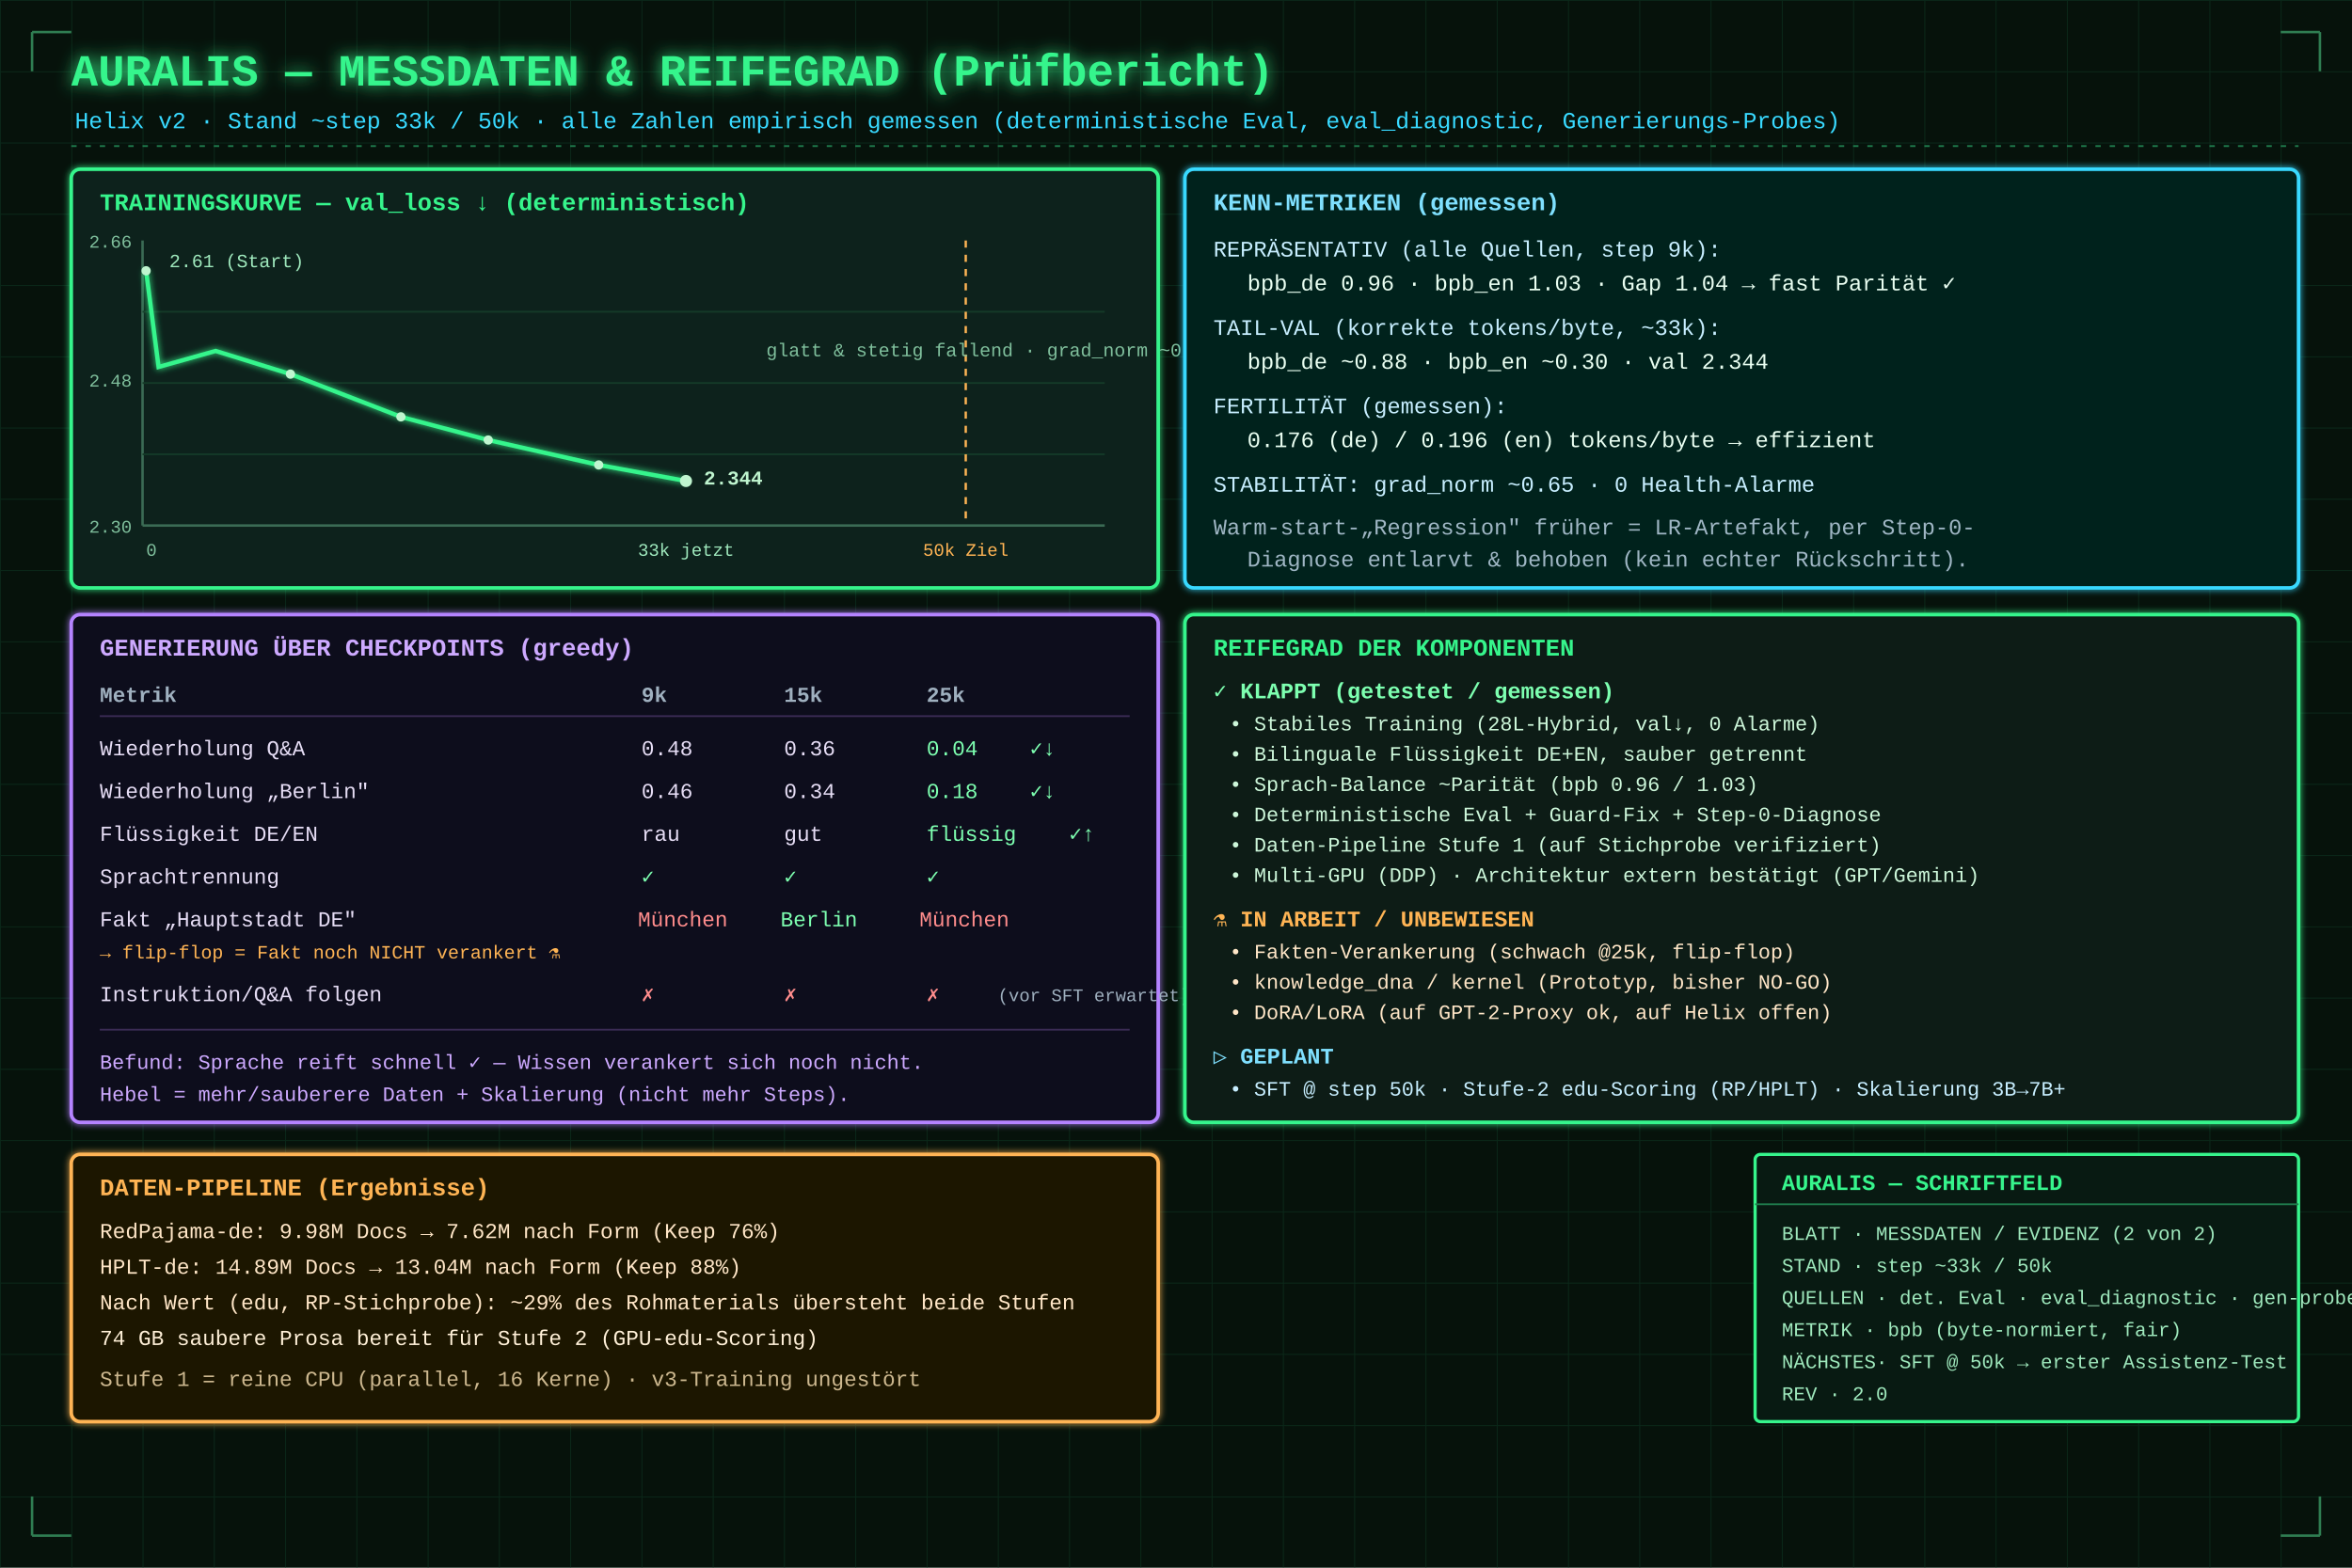
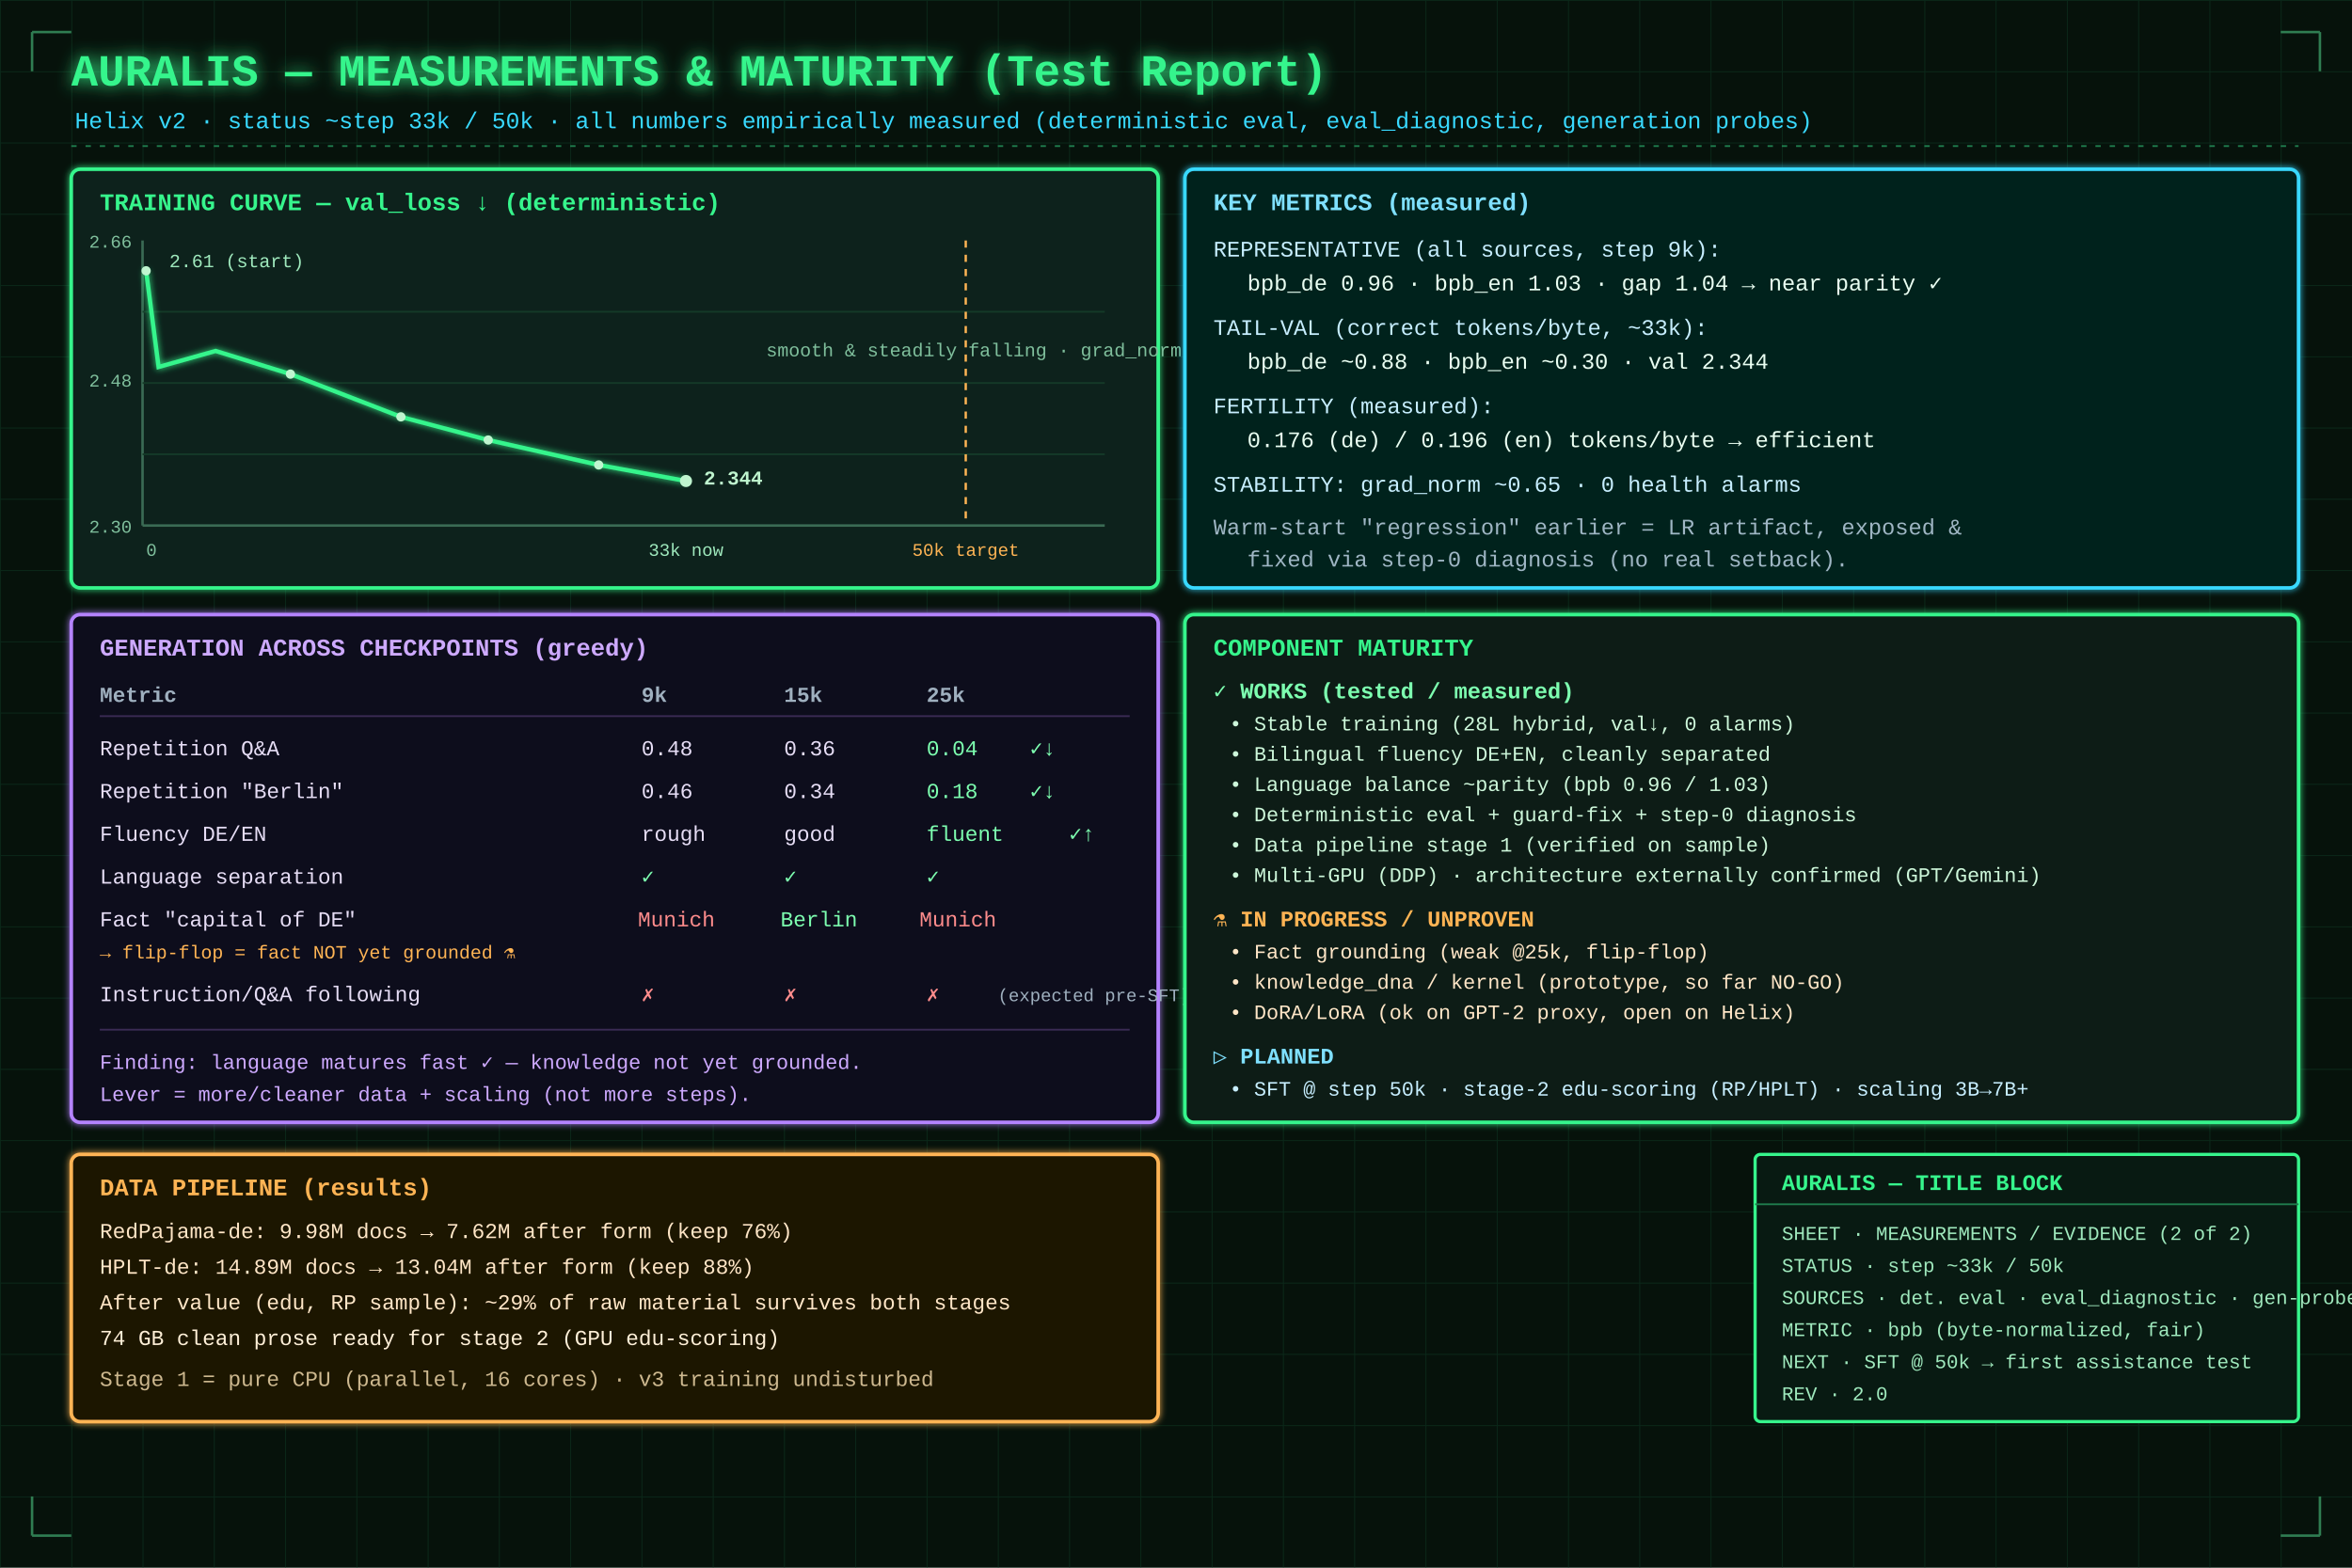
<svg xmlns="http://www.w3.org/2000/svg" viewBox="0 0 1320 880" font-family="Consolas, 'Courier New', monospace">
  <defs>
    <filter id="g" x="-40%" y="-40%" width="180%" height="180%">
      <feGaussianBlur stdDeviation="2.1" result="b" />
      <feMerge>
        <feMergeNode in="b" />
        <feMergeNode in="SourceGraphic" />
      </feMerge>
    </filter>
    <filter id="bg2" x="-60%" y="-60%" width="220%" height="220%">
      <feGaussianBlur stdDeviation="4.5" result="b" />
      <feMerge>
        <feMergeNode in="b" />
        <feMergeNode in="SourceGraphic" />
      </feMerge>
    </filter>
    <pattern id="grid" width="40" height="40" patternUnits="userSpaceOnUse">
      <path d="M40 0 H0 V40" fill="none" stroke="#0e3b25" stroke-width="1" opacity="0.5" />
    </pattern>
    <marker id="ag" markerWidth="9" markerHeight="9" refX="7" refY="3" orient="auto">
      <path d="M0,0 L8,3 L0,6 Z" fill="#36f58c" />
    </marker>
  </defs>
  <rect width="1320" height="880" fill="#06120b" />
  <rect width="1320" height="880" fill="url(#grid)" />
  <g stroke="#2f7d52" stroke-width="1.4">
    <path d="M18,18 h22 M18,18 v22" />
    <path d="M1302,18 h-22 M1302,18 v22" />
    <path d="M18,862 h22 M18,862 v-22" />
    <path d="M1302,862 h-22 M1302,862 v-22" />
  </g>
-   <text x="40" y="48" font-size="25" font-weight="700" fill="#36f58c" filter="url(#bg2)">AURALIS — MESSDATEN &amp; REIFEGRAD  (Prüfbericht)</text>
-   <text x="42" y="72" font-size="13" fill="#38d9ff">Helix v2 · Stand ~step 33k / 50k · alle Zahlen empirisch gemessen (deterministische Eval, eval_diagnostic, Generierungs-Probes)</text>
+   <text x="40" y="48" font-size="25" font-weight="700" fill="#36f58c" filter="url(#bg2)">AURALIS — MEASUREMENTS &amp; MATURITY  (Test Report)</text>
+   <text x="42" y="72" font-size="13" fill="#38d9ff">Helix v2 · status ~step 33k / 50k · all numbers empirically measured (deterministic eval, eval_diagnostic, generation probes)</text>
  <line x1="40" y1="82" x2="1290" y2="82" stroke="#1f7d4d" stroke-width="1" stroke-dasharray="3 5" />
  <rect x="40" y="95" width="610" height="235" rx="5" fill="#08231a" stroke="#36f58c" stroke-width="2" filter="url(#g)" />
-   <text x="56" y="118" font-size="13.5" font-weight="700" fill="#36f58c">TRAININGSKURVE — val_loss ↓ (deterministisch)</text>
+   <text x="56" y="118" font-size="13.5" font-weight="700" fill="#36f58c">TRAINING CURVE — val_loss ↓ (deterministic)</text>
  <line x1="80" y1="135" x2="80" y2="295" stroke="#3a6b54" stroke-width="1.4" />
  <line x1="80" y1="295" x2="620" y2="295" stroke="#3a6b54" stroke-width="1.4" />
  <line x1="80" y1="175" x2="620" y2="175" stroke="#143a28" stroke-width="1" />
  <line x1="80" y1="215" x2="620" y2="215" stroke="#143a28" stroke-width="1" />
  <line x1="80" y1="255" x2="620" y2="255" stroke="#143a28" stroke-width="1" />
  <text x="74" y="139" text-anchor="end" font-size="10" fill="#7fbf9c">2.66</text>
  <text x="74" y="299" text-anchor="end" font-size="10" fill="#7fbf9c">2.30</text>
  <text x="74" y="217" text-anchor="end" font-size="10" fill="#7fbf9c">2.48</text>
  <line x1="542" y1="135" x2="542" y2="295" stroke="#ffb454" stroke-width="1.3" stroke-dasharray="4 4" />
-   <text x="542" y="312" text-anchor="middle" font-size="10" fill="#ffb454">50k Ziel</text>
-   <text x="385" y="312" text-anchor="middle" font-size="10" fill="#9fe9bd">33k jetzt</text>
+   <text x="542" y="312" text-anchor="middle" font-size="10" fill="#ffb454">50k target</text>
+   <text x="385" y="312" text-anchor="middle" font-size="10" fill="#9fe9bd">33k now</text>
  <text x="82" y="312" font-size="10" fill="#7fbf9c">0</text>
  <polyline points="82,152 89,206 121,197 163,210 225,234 274,247 336,261 385,270" fill="none" stroke="#36f58c" stroke-width="2.4" filter="url(#g)" />
  <g fill="#bff5cf">
    <circle cx="82" cy="152" r="2.6" />
    <circle cx="163" cy="210" r="2.6" />
    <circle cx="225" cy="234" r="2.6" />
    <circle cx="274" cy="247" r="2.6" />
    <circle cx="336" cy="261" r="2.6" />
    <circle cx="385" cy="270" r="3.4" />
  </g>
  <text x="395" y="272" font-size="11" font-weight="700" fill="#bff5cf">2.344</text>
-   <text x="95" y="150" font-size="10.5" fill="#9fe9bd">2.61 (Start)</text>
-   <text x="430" y="200" font-size="10.5" fill="#7fbf9c">glatt &amp; stetig fallend · grad_norm ~0.65 · 0 Alarme</text>
+   <text x="95" y="150" font-size="10.5" fill="#9fe9bd">2.61 (start)</text>
+   <text x="430" y="200" font-size="10.5" fill="#7fbf9c">smooth &amp; steadily falling · grad_norm ~0.65 · 0 alarms</text>
  <rect x="665" y="95" width="625" height="235" rx="5" fill="#06201f" stroke="#38d9ff" stroke-width="2" filter="url(#g)" />
-   <text x="681" y="118" font-size="13.5" font-weight="700" fill="#7fe0ff">KENN-METRIKEN (gemessen)</text>
+   <text x="681" y="118" font-size="13.5" font-weight="700" fill="#7fe0ff">KEY METRICS (measured)</text>
  <text x="681" fill="#c7eeff" font-size="12.5">
-     <tspan x="681" y="144">REPRÄSENTATIV (alle Quellen, step 9k):</tspan>
-     <tspan x="700" y="163" fill="#eafff2">bpb_de 0.96 · bpb_en 1.03 · Gap 1.04  → fast Parität ✓</tspan>
-     <tspan x="681" y="188">TAIL-VAL (korrekte tokens/byte, ~33k):</tspan>
+     <tspan x="681" y="144">REPRESENTATIVE (all sources, step 9k):</tspan>
+     <tspan x="700" y="163" fill="#eafff2">bpb_de 0.96 · bpb_en 1.03 · gap 1.04  → near parity ✓</tspan>
+     <tspan x="681" y="188">TAIL-VAL (correct tokens/byte, ~33k):</tspan>
    <tspan x="700" y="207" fill="#eafff2">bpb_de ~0.88 · bpb_en ~0.30 · val 2.344</tspan>
-     <tspan x="681" y="232">FERTILITÄT (gemessen):</tspan>
-     <tspan x="700" y="251" fill="#eafff2">0.176 (de) / 0.196 (en) tokens/byte → effizient</tspan>
-     <tspan x="681" y="276">STABILITÄT: grad_norm ~0.65 · 0 Health-Alarme</tspan>
-     <tspan x="681" y="300" fill="#9fb6c4">Warm-start-„Regression" früher = LR-Artefakt, per Step-0-</tspan>
-     <tspan x="700" y="318" fill="#9fb6c4">Diagnose entlarvt &amp; behoben (kein echter Rückschritt).</tspan>
+     <tspan x="681" y="232">FERTILITY (measured):</tspan>
+     <tspan x="700" y="251" fill="#eafff2">0.176 (de) / 0.196 (en) tokens/byte → efficient</tspan>
+     <tspan x="681" y="276">STABILITY: grad_norm ~0.65 · 0 health alarms</tspan>
+     <tspan x="681" y="300" fill="#9fb6c4">Warm-start "regression" earlier = LR artifact, exposed &amp;</tspan>
+     <tspan x="700" y="318" fill="#9fb6c4">fixed via step-0 diagnosis (no real setback).</tspan>
  </text>
  <rect x="40" y="345" width="610" height="285" rx="5" fill="#10081c" stroke="#b483ff" stroke-width="2" filter="url(#g)" />
-   <text x="56" y="368" font-size="13.5" font-weight="700" fill="#cda9ff">GENERIERUNG ÜBER CHECKPOINTS (greedy)</text>
+   <text x="56" y="368" font-size="13.5" font-weight="700" fill="#cda9ff">GENERATION ACROSS CHECKPOINTS (greedy)</text>
  <text font-size="12" font-weight="700" fill="#9fb0bf">
-     <tspan x="56" y="394">Metrik</tspan>
+     <tspan x="56" y="394">Metric</tspan>
    <tspan x="360" y="394">9k</tspan>
    <tspan x="440" y="394">15k</tspan>
    <tspan x="520" y="394">25k</tspan>
  </text>
  <line x1="56" y1="402" x2="634" y2="402" stroke="#3a2b54" stroke-width="1" />
  <g font-size="12" fill="#e6ddf5">
-     <text x="56" y="424">Wiederholung Q&amp;A</text>
+     <text x="56" y="424">Repetition Q&amp;A</text>
    <text x="360" y="424">0.48</text>
    <text x="440" y="424">0.36</text>
    <text x="520" y="424" fill="#7dffb0">0.04</text>
    <text x="578" y="424" fill="#7dffb0">✓↓</text>
-     <text x="56" y="448">Wiederholung „Berlin"</text>
+     <text x="56" y="448">Repetition "Berlin"</text>
    <text x="360" y="448">0.46</text>
    <text x="440" y="448">0.34</text>
    <text x="520" y="448" fill="#7dffb0">0.18</text>
    <text x="578" y="448" fill="#7dffb0">✓↓</text>
-     <text x="56" y="472">Flüssigkeit DE/EN</text>
-     <text x="360" y="472">rau</text>
-     <text x="440" y="472">gut</text>
-     <text x="520" y="472" fill="#7dffb0">flüssig</text>
+     <text x="56" y="472">Fluency DE/EN</text>
+     <text x="360" y="472">rough</text>
+     <text x="440" y="472">good</text>
+     <text x="520" y="472" fill="#7dffb0">fluent</text>
    <text x="600" y="472" fill="#7dffb0">✓↑</text>
-     <text x="56" y="496">Sprachtrennung</text>
+     <text x="56" y="496">Language separation</text>
    <text x="360" y="496" fill="#7dffb0">✓</text>
    <text x="440" y="496" fill="#7dffb0">✓</text>
    <text x="520" y="496" fill="#7dffb0">✓</text>
-     <text x="56" y="520">Fakt „Hauptstadt DE"</text>
-     <text x="358" y="520" fill="#ff8c8c">München</text>
+     <text x="56" y="520">Fact "capital of DE"</text>
+     <text x="358" y="520" fill="#ff8c8c">Munich</text>
    <text x="438" y="520" fill="#7dffb0">Berlin</text>
-     <text x="516" y="520" fill="#ff8c8c">München</text>
-     <text x="56" y="538" font-size="10.5" fill="#ffb454">  → flip-flop = Fakt noch NICHT verankert ⚗</text>
-     <text x="56" y="562">Instruktion/Q&amp;A folgen</text>
+     <text x="516" y="520" fill="#ff8c8c">Munich</text>
+     <text x="56" y="538" font-size="10.5" fill="#ffb454">  → flip-flop = fact NOT yet grounded ⚗</text>
+     <text x="56" y="562">Instruction/Q&amp;A following</text>
    <text x="360" y="562" fill="#ff8c8c">✗</text>
    <text x="440" y="562" fill="#ff8c8c">✗</text>
    <text x="520" y="562" fill="#ff8c8c">✗</text>
-     <text x="560" y="562" font-size="10" fill="#9fb0bf">(vor SFT erwartet)</text>
+     <text x="560" y="562" font-size="10" fill="#9fb0bf">(expected pre-SFT)</text>
  </g>
  <line x1="56" y1="578" x2="634" y2="578" stroke="#3a2b54" stroke-width="1" />
-   <text x="56" y="600" font-size="11.5" fill="#cda9ff">Befund: Sprache reift schnell ✓ — Wissen verankert sich noch nicht.</text>
-   <text x="56" y="618" font-size="11.5" fill="#cda9ff">Hebel = mehr/sauberere Daten + Skalierung (nicht mehr Steps).</text>
+   <text x="56" y="600" font-size="11.5" fill="#cda9ff">Finding: language matures fast ✓ — knowledge not yet grounded.</text>
+   <text x="56" y="618" font-size="11.5" fill="#cda9ff">Lever = more/cleaner data + scaling (not more steps).</text>
  <rect x="665" y="345" width="625" height="285" rx="5" fill="#0a1a12" stroke="#36f58c" stroke-width="2" filter="url(#g)" />
-   <text x="681" y="368" font-size="13.5" font-weight="700" fill="#36f58c">REIFEGRAD DER KOMPONENTEN</text>
-   <text x="681" y="392" font-size="12.5" font-weight="700" fill="#7dffb0">✓ KLAPPT (getestet / gemessen)</text>
+   <text x="681" y="368" font-size="13.5" font-weight="700" fill="#36f58c">COMPONENT MATURITY</text>
+   <text x="681" y="392" font-size="12.5" font-weight="700" fill="#7dffb0">✓ WORKS (tested / measured)</text>
  <text x="690" fill="#cdf7da" font-size="11.5">
-     <tspan x="690" y="410">• Stabiles Training (28L-Hybrid, val↓, 0 Alarme)</tspan>
-     <tspan x="690" y="427">• Bilinguale Flüssigkeit DE+EN, sauber getrennt</tspan>
-     <tspan x="690" y="444">• Sprach-Balance ~Parität (bpb 0.96 / 1.03)</tspan>
-     <tspan x="690" y="461">• Deterministische Eval + Guard-Fix + Step-0-Diagnose</tspan>
-     <tspan x="690" y="478">• Daten-Pipeline Stufe 1 (auf Stichprobe verifiziert)</tspan>
-     <tspan x="690" y="495">• Multi-GPU (DDP) · Architektur extern bestätigt (GPT/Gemini)</tspan>
+     <tspan x="690" y="410">• Stable training (28L hybrid, val↓, 0 alarms)</tspan>
+     <tspan x="690" y="427">• Bilingual fluency DE+EN, cleanly separated</tspan>
+     <tspan x="690" y="444">• Language balance ~parity (bpb 0.96 / 1.03)</tspan>
+     <tspan x="690" y="461">• Deterministic eval + guard-fix + step-0 diagnosis</tspan>
+     <tspan x="690" y="478">• Data pipeline stage 1 (verified on sample)</tspan>
+     <tspan x="690" y="495">• Multi-GPU (DDP) · architecture externally confirmed (GPT/Gemini)</tspan>
  </text>
-   <text x="681" y="520" font-size="12.5" font-weight="700" fill="#ffb454">⚗ IN ARBEIT / UNBEWIESEN</text>
+   <text x="681" y="520" font-size="12.5" font-weight="700" fill="#ffb454">⚗ IN PROGRESS / UNPROVEN</text>
  <text x="690" fill="#ffe6c7" font-size="11.5">
-     <tspan x="690" y="538">• Fakten-Verankerung (schwach @25k, flip-flop)</tspan>
-     <tspan x="690" y="555">• knowledge_dna / kernel (Prototyp, bisher NO-GO)</tspan>
-     <tspan x="690" y="572">• DoRA/LoRA (auf GPT-2-Proxy ok, auf Helix offen)</tspan>
+     <tspan x="690" y="538">• Fact grounding (weak @25k, flip-flop)</tspan>
+     <tspan x="690" y="555">• knowledge_dna / kernel (prototype, so far NO-GO)</tspan>
+     <tspan x="690" y="572">• DoRA/LoRA (ok on GPT-2 proxy, open on Helix)</tspan>
  </text>
-   <text x="681" y="597" font-size="12.5" font-weight="700" fill="#7fe0ff">▷ GEPLANT</text>
+   <text x="681" y="597" font-size="12.5" font-weight="700" fill="#7fe0ff">▷ PLANNED</text>
  <text x="690" fill="#c7eeff" font-size="11.5">
-     <tspan x="690" y="615">• SFT @ step 50k · Stufe-2 edu-Scoring (RP/HPLT) · Skalierung 3B→7B+</tspan>
+     <tspan x="690" y="615">• SFT @ step 50k · stage-2 edu-scoring (RP/HPLT) · scaling 3B→7B+</tspan>
  </text>
  <rect x="40" y="648" width="610" height="150" rx="5" fill="#1a1405" stroke="#ffb454" stroke-width="2" filter="url(#g)" />
-   <text x="56" y="671" font-size="13.5" font-weight="700" fill="#ffb454">DATEN-PIPELINE (Ergebnisse)</text>
+   <text x="56" y="671" font-size="13.5" font-weight="700" fill="#ffb454">DATA PIPELINE (results)</text>
  <text x="56" fill="#ffe6c7" font-size="12">
-     <tspan x="56" y="695">RedPajama-de: 9.98M Docs → 7.62M nach Form (Keep 76%)</tspan>
-     <tspan x="56" y="715">HPLT-de:      14.89M Docs → 13.04M nach Form (Keep 88%)</tspan>
-     <tspan x="56" y="735">Nach Wert (edu, RP-Stichprobe): ~29% des Rohmaterials übersteht beide Stufen</tspan>
-     <tspan x="56" y="755" fill="#fff0d8">74 GB saubere Prosa bereit für Stufe 2 (GPU-edu-Scoring)</tspan>
-     <tspan x="56" y="778" fill="#cdb88f">Stufe 1 = reine CPU (parallel, 16 Kerne) · v3-Training ungestört</tspan>
+     <tspan x="56" y="695">RedPajama-de: 9.98M docs → 7.62M after form (keep 76%)</tspan>
+     <tspan x="56" y="715">HPLT-de:      14.89M docs → 13.04M after form (keep 88%)</tspan>
+     <tspan x="56" y="735">After value (edu, RP sample): ~29% of raw material survives both stages</tspan>
+     <tspan x="56" y="755" fill="#fff0d8">74 GB clean prose ready for stage 2 (GPU edu-scoring)</tspan>
+     <tspan x="56" y="778" fill="#cdb88f">Stage 1 = pure CPU (parallel, 16 cores) · v3 training undisturbed</tspan>
  </text>
  <rect x="985" y="648" width="305" height="150" rx="3" fill="#081a12" stroke="#36f58c" stroke-width="1.8" />
  <line x1="985" y1="676" x2="1290" y2="676" stroke="#1f7d4d" stroke-width="1" />
-   <text x="1000" y="668" font-size="12.5" font-weight="700" fill="#36f58c">AURALIS — SCHRIFTFELD</text>
+   <text x="1000" y="668" font-size="12.5" font-weight="700" fill="#36f58c">AURALIS — TITLE BLOCK</text>
  <text fill="#9fe9bd" font-size="11">
-     <tspan x="1000" y="696">BLATT   · MESSDATEN / EVIDENZ (2 von 2)</tspan>
-     <tspan x="1000" y="714">STAND   · step ~33k / 50k</tspan>
-     <tspan x="1000" y="732">QUELLEN · det. Eval · eval_diagnostic · gen-probes</tspan>
-     <tspan x="1000" y="750">METRIK  · bpb (byte-normiert, fair)</tspan>
-     <tspan x="1000" y="768">NÄCHSTES· SFT @ 50k → erster Assistenz-Test</tspan>
+     <tspan x="1000" y="696">SHEET   · MEASUREMENTS / EVIDENCE (2 of 2)</tspan>
+     <tspan x="1000" y="714">STATUS  · step ~33k / 50k</tspan>
+     <tspan x="1000" y="732">SOURCES · det. eval · eval_diagnostic · gen-probes</tspan>
+     <tspan x="1000" y="750">METRIC  · bpb (byte-normalized, fair)</tspan>
+     <tspan x="1000" y="768">NEXT    · SFT @ 50k → first assistance test</tspan>
    <tspan x="1000" y="786">REV     · 2.0</tspan>
  </text>
</svg>
